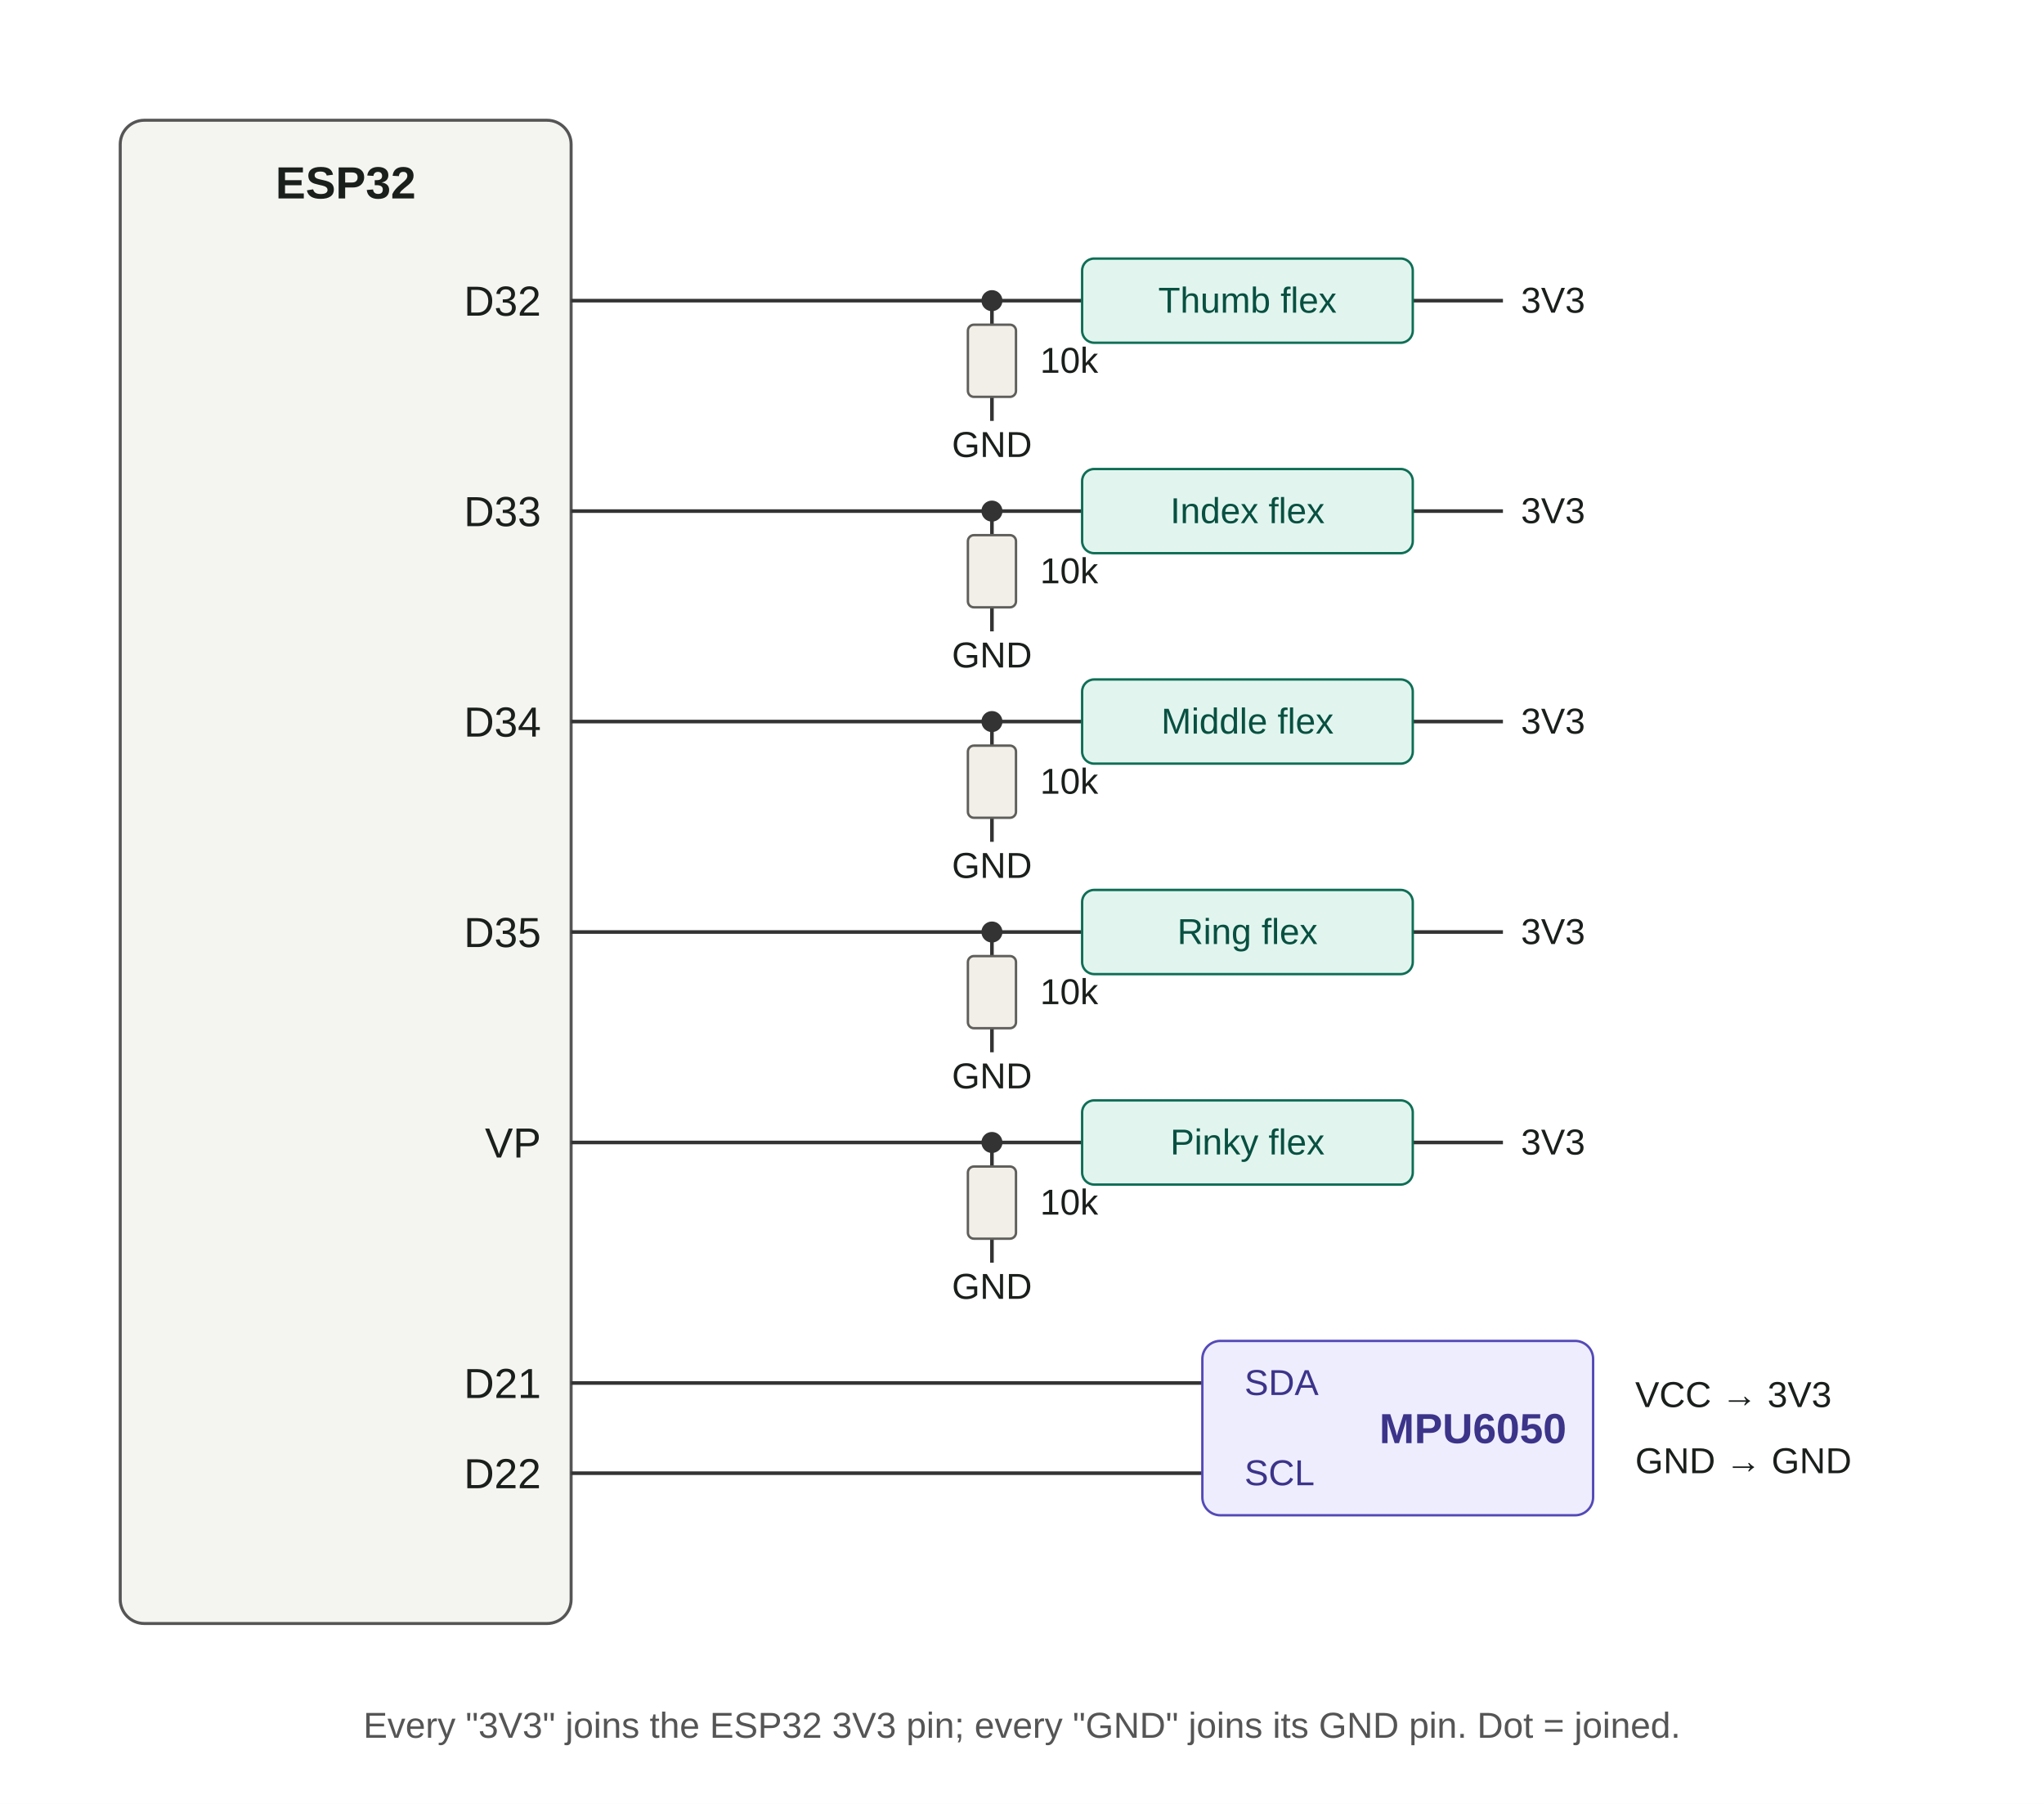
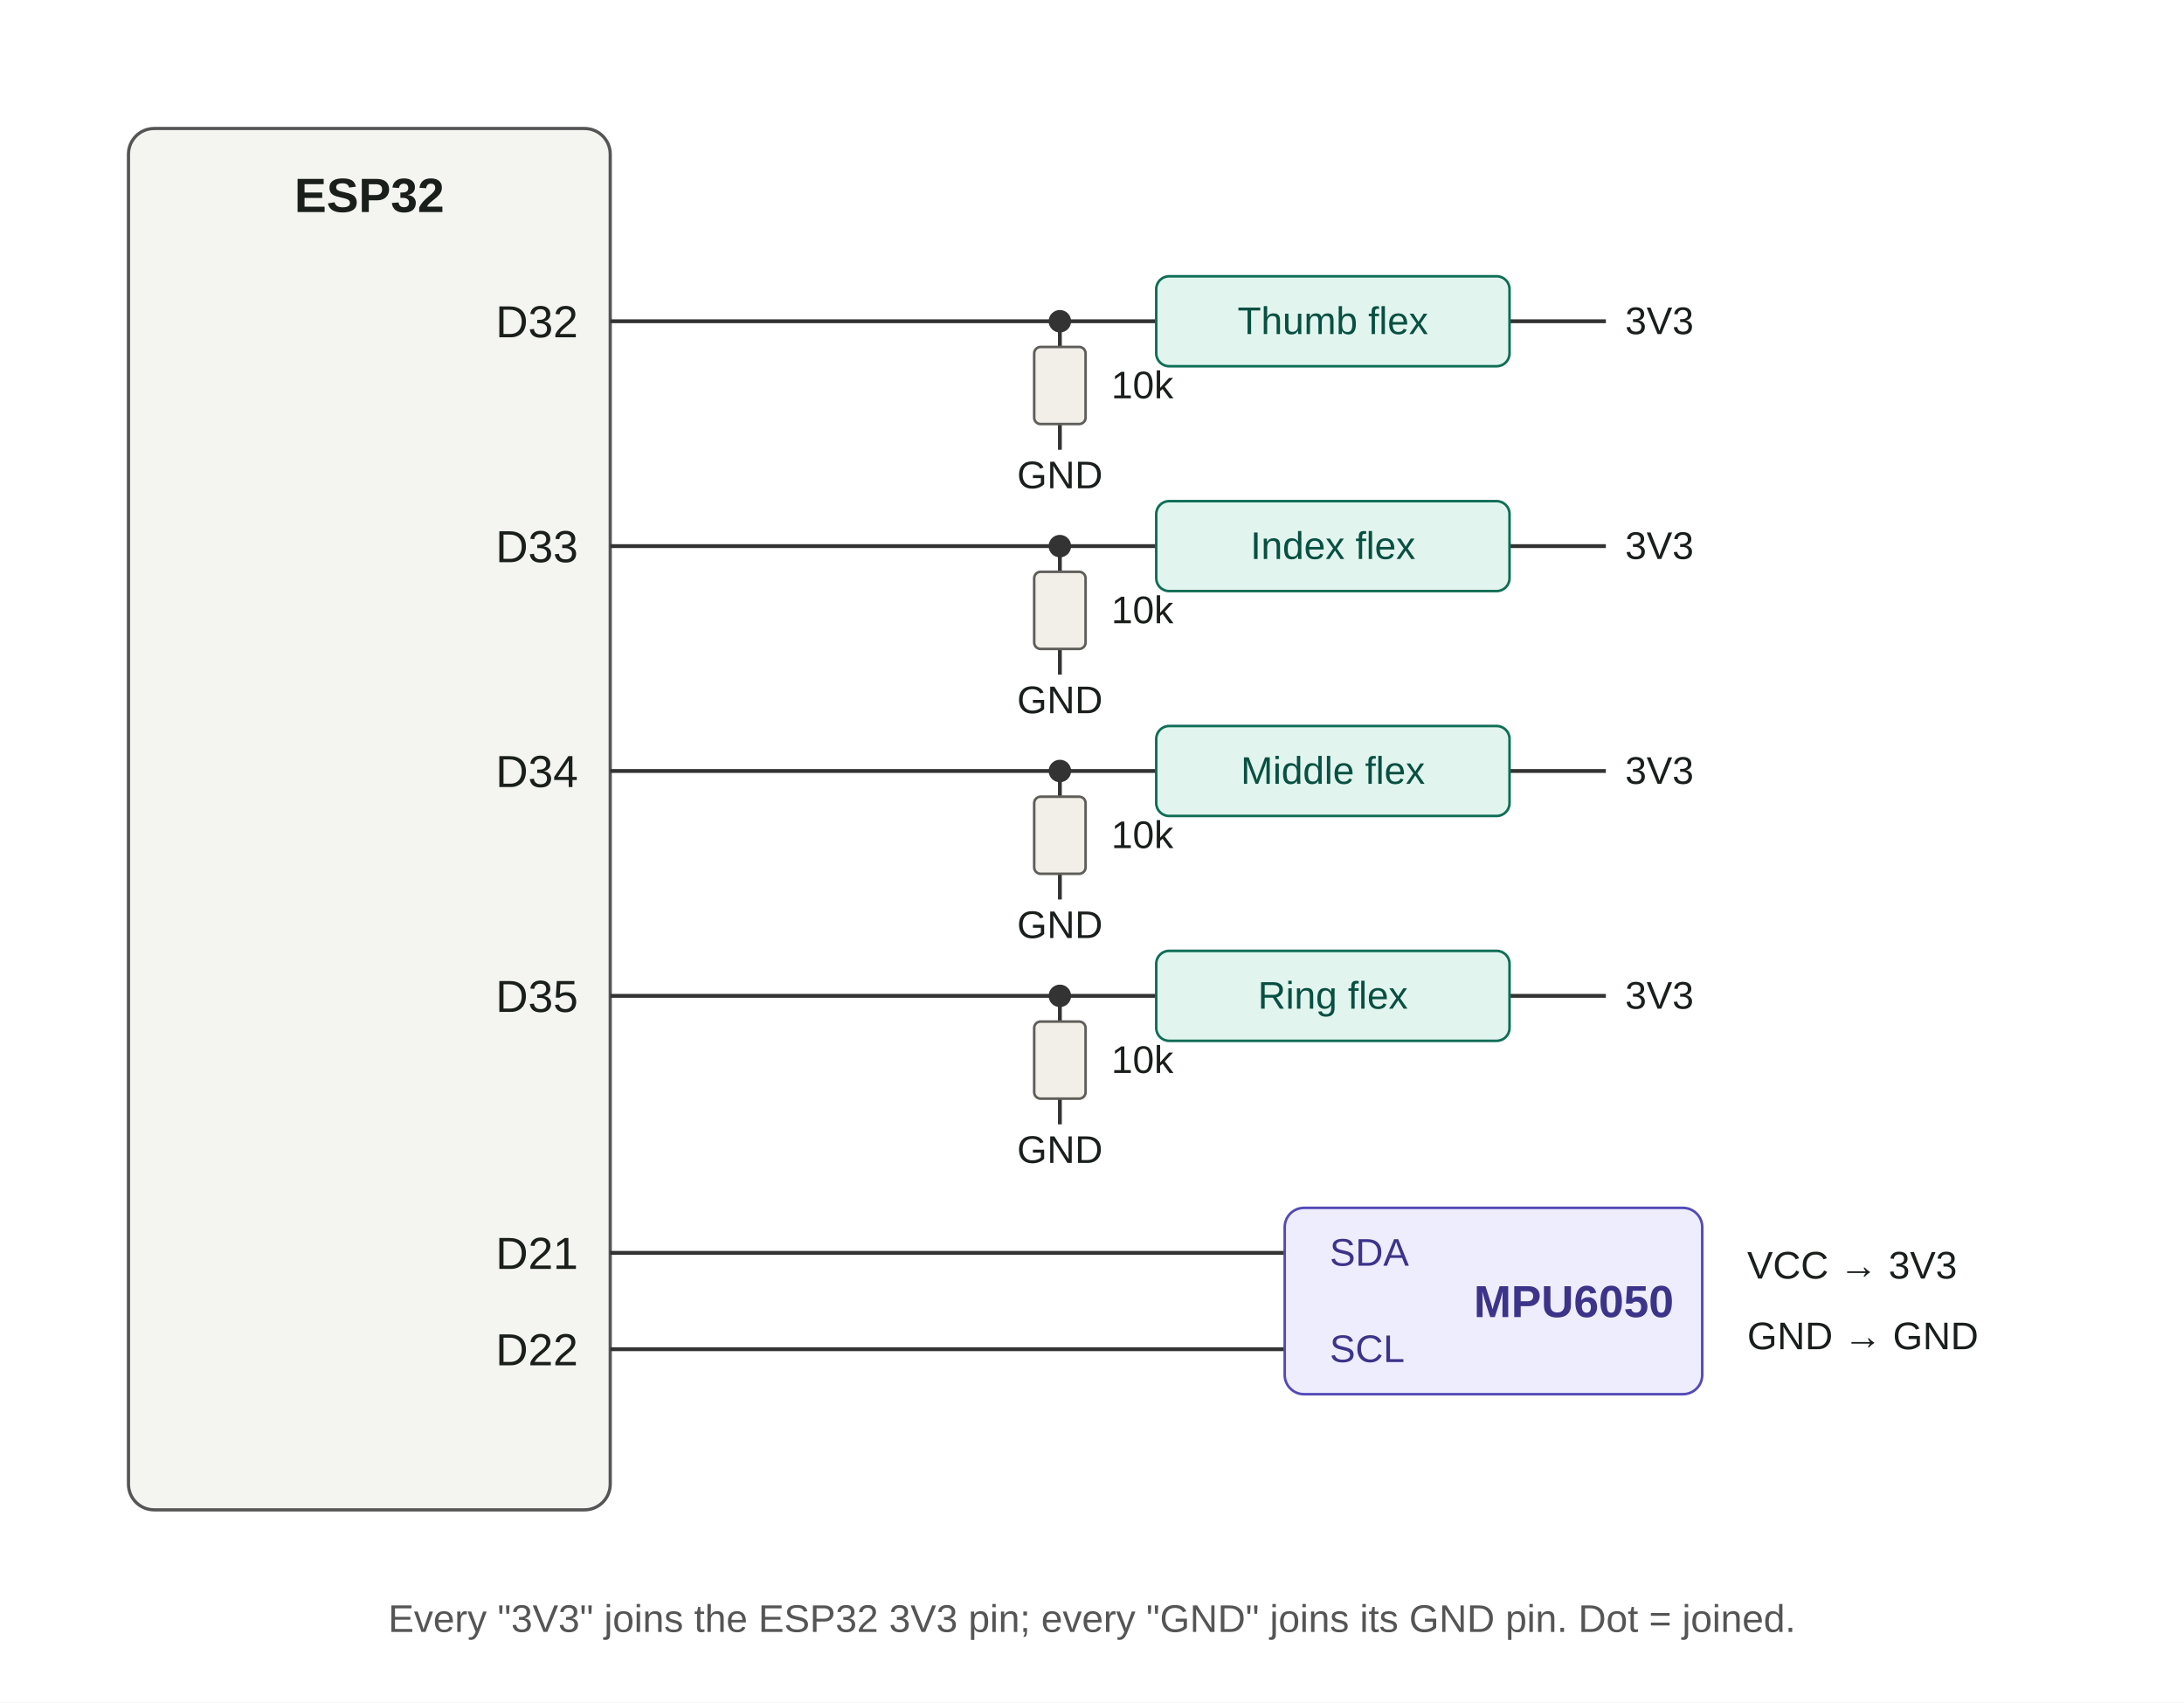
- <svg xmlns="http://www.w3.org/2000/svg" width="680" height="600" viewBox="0 0 680 600" font-family="Arial,Helvetica,sans-serif">
-   <rect width="680" height="600" fill="#FFFFFF" />
-   <rect x="40" y="40" width="150" height="500" rx="8" fill="#F4F5F1" stroke="#555" stroke-width="1" />
+ <svg xmlns="http://www.w3.org/2000/svg" width="680" height="530" viewBox="0 0 680 530" font-family="Arial,Helvetica,sans-serif">
+   <rect width="680" height="530" fill="#FFFFFF" />
+   <rect x="40" y="40" width="150" height="430" rx="8" fill="#F4F5F1" stroke="#555" stroke-width="1" />
  <text x="115" y="66" font-size="15" font-weight="bold" text-anchor="middle" fill="#1A1F1C">ESP32</text>
  <text x="180" y="105" font-size="14" text-anchor="end" fill="#1A1F1C">D32</text>
  <path d="M190 100H360M470 100H500M330 100V108M330 132V140" fill="none" stroke="#333" stroke-width="1.2" />
  <circle cx="330" cy="100" r="3.5" fill="#333" />
  <rect x="360" y="86" width="110" height="28" rx="4" fill="#E1F5EE" stroke="#0F6E56" stroke-width="0.8" />
  <text x="415" y="104" font-size="12" text-anchor="middle" fill="#085041">Thumb flex</text>
  <text x="506" y="104" font-size="12" fill="#1A1F1C">3V3</text>
  <rect x="322" y="108" width="16" height="24" rx="2" fill="#F1EFE8" stroke="#5F5E5A" stroke-width="0.8" />
  <text x="346" y="124" font-size="12" fill="#1A1F1C">10k</text>
  <text x="330" y="152" font-size="12" text-anchor="middle" fill="#1A1F1C">GND</text>
  <text x="180" y="175" font-size="14" text-anchor="end" fill="#1A1F1C">D33</text>
  <path d="M190 170H360M470 170H500M330 170V178M330 202V210" fill="none" stroke="#333" stroke-width="1.2" />
  <circle cx="330" cy="170" r="3.5" fill="#333" />
  <rect x="360" y="156" width="110" height="28" rx="4" fill="#E1F5EE" stroke="#0F6E56" stroke-width="0.8" />
  <text x="415" y="174" font-size="12" text-anchor="middle" fill="#085041">Index flex</text>
  <text x="506" y="174" font-size="12" fill="#1A1F1C">3V3</text>
  <rect x="322" y="178" width="16" height="24" rx="2" fill="#F1EFE8" stroke="#5F5E5A" stroke-width="0.8" />
  <text x="346" y="194" font-size="12" fill="#1A1F1C">10k</text>
  <text x="330" y="222" font-size="12" text-anchor="middle" fill="#1A1F1C">GND</text>
  <text x="180" y="245" font-size="14" text-anchor="end" fill="#1A1F1C">D34</text>
  <path d="M190 240H360M470 240H500M330 240V248M330 272V280" fill="none" stroke="#333" stroke-width="1.2" />
  <circle cx="330" cy="240" r="3.5" fill="#333" />
  <rect x="360" y="226" width="110" height="28" rx="4" fill="#E1F5EE" stroke="#0F6E56" stroke-width="0.8" />
  <text x="415" y="244" font-size="12" text-anchor="middle" fill="#085041">Middle flex</text>
  <text x="506" y="244" font-size="12" fill="#1A1F1C">3V3</text>
  <rect x="322" y="248" width="16" height="24" rx="2" fill="#F1EFE8" stroke="#5F5E5A" stroke-width="0.8" />
  <text x="346" y="264" font-size="12" fill="#1A1F1C">10k</text>
  <text x="330" y="292" font-size="12" text-anchor="middle" fill="#1A1F1C">GND</text>
  <text x="180" y="315" font-size="14" text-anchor="end" fill="#1A1F1C">D35</text>
  <path d="M190 310H360M470 310H500M330 310V318M330 342V350" fill="none" stroke="#333" stroke-width="1.2" />
  <circle cx="330" cy="310" r="3.5" fill="#333" />
  <rect x="360" y="296" width="110" height="28" rx="4" fill="#E1F5EE" stroke="#0F6E56" stroke-width="0.8" />
  <text x="415" y="314" font-size="12" text-anchor="middle" fill="#085041">Ring flex</text>
  <text x="506" y="314" font-size="12" fill="#1A1F1C">3V3</text>
  <rect x="322" y="318" width="16" height="24" rx="2" fill="#F1EFE8" stroke="#5F5E5A" stroke-width="0.8" />
  <text x="346" y="334" font-size="12" fill="#1A1F1C">10k</text>
  <text x="330" y="362" font-size="12" text-anchor="middle" fill="#1A1F1C">GND</text>
-   <text x="180" y="385" font-size="14" text-anchor="end" fill="#1A1F1C">VP</text>
-   <path d="M190 380H360M470 380H500M330 380V388M330 412V420" fill="none" stroke="#333" stroke-width="1.2" />
-   <circle cx="330" cy="380" r="3.5" fill="#333" />
-   <rect x="360" y="366" width="110" height="28" rx="4" fill="#E1F5EE" stroke="#0F6E56" stroke-width="0.8" />
-   <text x="415" y="384" font-size="12" text-anchor="middle" fill="#085041">Pinky flex</text>
-   <text x="506" y="384" font-size="12" fill="#1A1F1C">3V3</text>
-   <rect x="322" y="388" width="16" height="24" rx="2" fill="#F1EFE8" stroke="#5F5E5A" stroke-width="0.8" />
-   <text x="346" y="404" font-size="12" fill="#1A1F1C">10k</text>
-   <text x="330" y="432" font-size="12" text-anchor="middle" fill="#1A1F1C">GND</text>
-   <text x="180" y="465" font-size="14" text-anchor="end" fill="#1A1F1C">D21</text>
-   <text x="180" y="495" font-size="14" text-anchor="end" fill="#1A1F1C">D22</text>
-   <path d="M190 460H400M190 490H400" fill="none" stroke="#333" stroke-width="1.2" />
-   <rect x="400" y="446" width="130" height="58" rx="6" fill="#EEEDFE" stroke="#534AB7" stroke-width="0.8" />
-   <text x="414" y="464" font-size="12" fill="#3C3489">SDA</text>
-   <text x="414" y="494" font-size="12" fill="#3C3489">SCL</text>
-   <text x="490" y="480" font-size="14" font-weight="bold" text-anchor="middle" fill="#3C3489">MPU6050</text>
-   <text x="544" y="468" font-size="12" fill="#1A1F1C">VCC → 3V3</text>
-   <text x="544" y="490" font-size="12" fill="#1A1F1C">GND → GND</text>
-   <text x="340" y="578" font-size="12" text-anchor="middle" fill="#555">Every "3V3" joins the ESP32 3V3 pin; every "GND" joins its GND pin. Dot = joined.</text>
+   <text x="180" y="395" font-size="14" text-anchor="end" fill="#1A1F1C">D21</text>
+   <text x="180" y="425" font-size="14" text-anchor="end" fill="#1A1F1C">D22</text>
+   <path d="M190 390H400M190 420H400" fill="none" stroke="#333" stroke-width="1.2" />
+   <rect x="400" y="376" width="130" height="58" rx="6" fill="#EEEDFE" stroke="#534AB7" stroke-width="0.8" />
+   <text x="414" y="394" font-size="12" fill="#3C3489">SDA</text>
+   <text x="414" y="424" font-size="12" fill="#3C3489">SCL</text>
+   <text x="490" y="410" font-size="14" font-weight="bold" text-anchor="middle" fill="#3C3489">MPU6050</text>
+   <text x="544" y="398" font-size="12" fill="#1A1F1C">VCC → 3V3</text>
+   <text x="544" y="420" font-size="12" fill="#1A1F1C">GND → GND</text>
+   <text x="340" y="508" font-size="12" text-anchor="middle" fill="#555">Every "3V3" joins the ESP32 3V3 pin; every "GND" joins its GND pin. Dot = joined.</text>
</svg>
